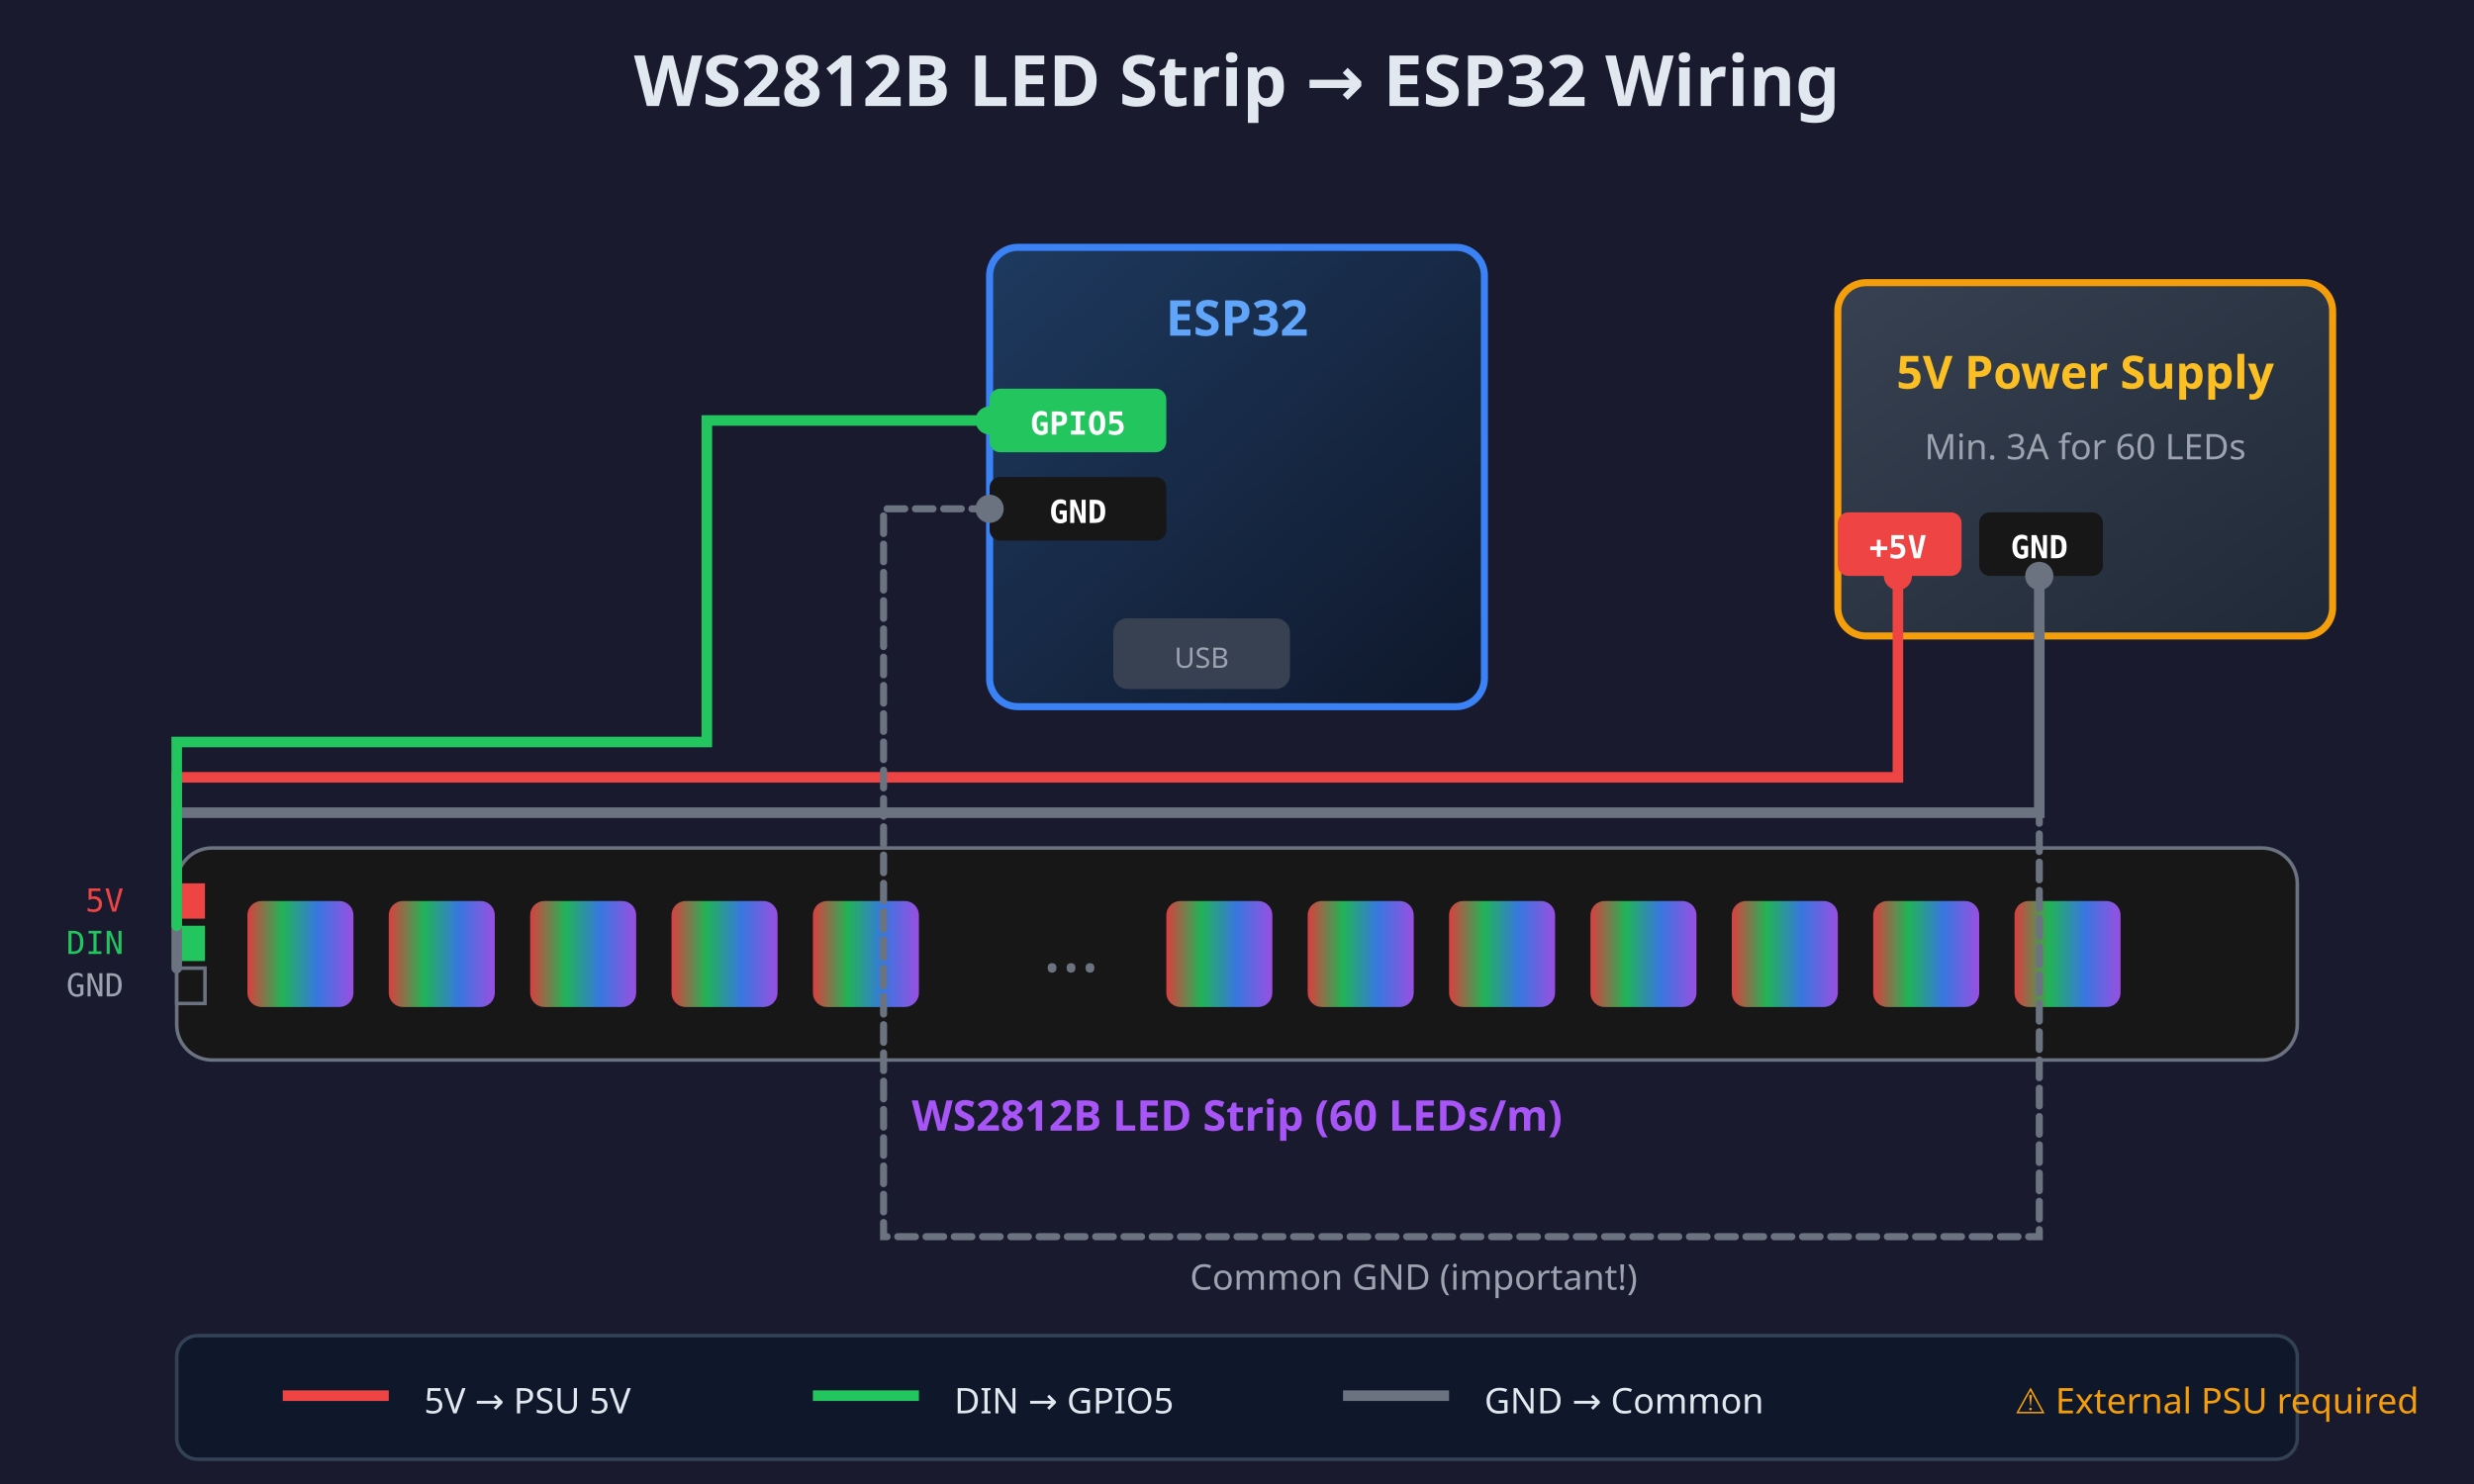
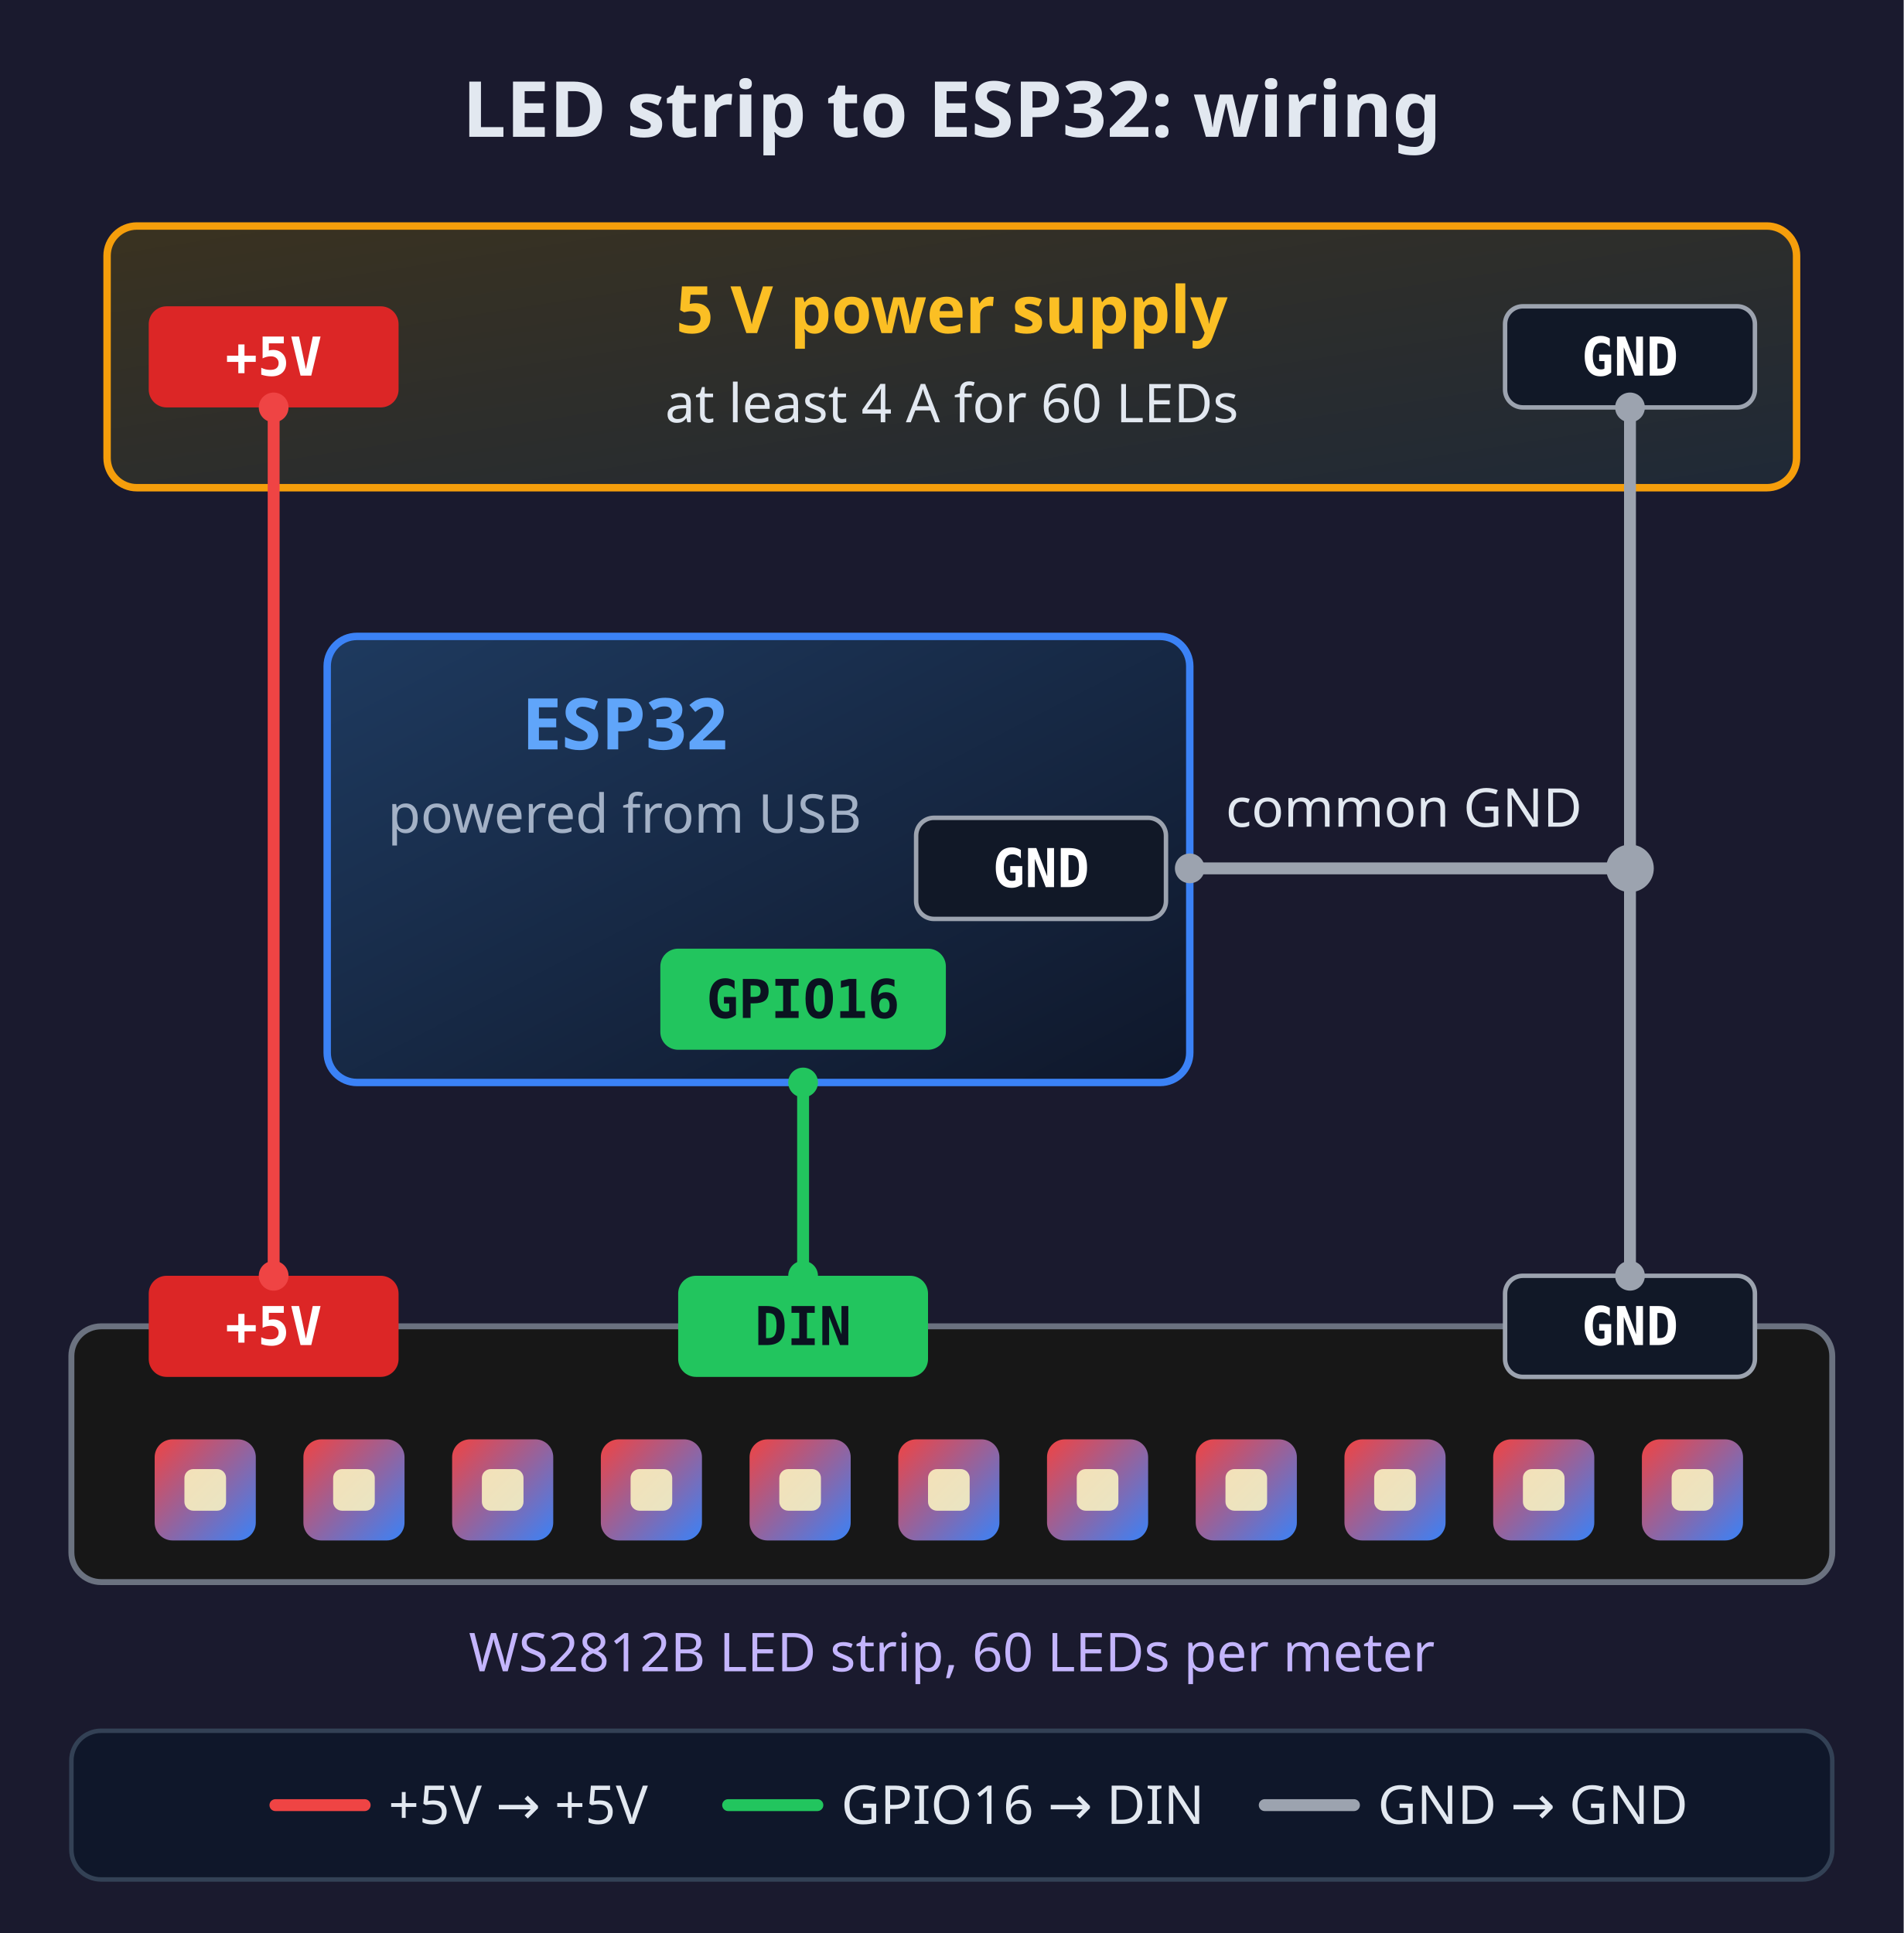
- <svg xmlns="http://www.w3.org/2000/svg" viewBox="0 0 700 420">
+ <svg xmlns="http://www.w3.org/2000/svg" viewBox="0 0 640 650" role="img" lang="en" font-family="system-ui, sans-serif">
  <defs>
-     <linearGradient id="esp32Grad" x1="0%" y1="0%" x2="100%" y2="100%">
-       <stop offset="0%" style="stop-color:#1e3a5f;stop-opacity:1" />
-       <stop offset="100%" style="stop-color:#0f172a;stop-opacity:1" />
+     <linearGradient id="psu" x1="0" y1="0" x2="1" y2="1">
+       <stop offset="0" stop-color="#3a3220" />
+       <stop offset="1" stop-color="#1f2937" />
    </linearGradient>
-     <linearGradient id="ledGrad" x1="0%" y1="0%" x2="100%" y2="0%">
-       <stop offset="0%" style="stop-color:#ef4444;stop-opacity:1" />
-       <stop offset="33%" style="stop-color:#22c55e;stop-opacity:1" />
-       <stop offset="66%" style="stop-color:#3b82f6;stop-opacity:1" />
-       <stop offset="100%" style="stop-color:#a855f7;stop-opacity:1" />
+     <linearGradient id="esp" x1="0" y1="0" x2="1" y2="1">
+       <stop offset="0" stop-color="#1e3a5f" />
+       <stop offset="1" stop-color="#0f172a" />
    </linearGradient>
-     <linearGradient id="psuGrad" x1="0%" y1="0%" x2="100%" y2="100%">
-       <stop offset="0%" style="stop-color:#374151;stop-opacity:1" />
-       <stop offset="100%" style="stop-color:#1f2937;stop-opacity:1" />
+     <linearGradient id="led" x1="0" y1="0" x2="1" y2="1">
+       <stop offset="0" stop-color="#ef4444" />
+       <stop offset="1" stop-color="#3b82f6" />
    </linearGradient>
  </defs>
-   <rect width="700" height="420" fill="#1a1a2e" />
-   <text x="350" y="30" text-anchor="middle" fill="#e2e8f0" font-family="system-ui, sans-serif" font-size="20" font-weight="bold">WS2812B LED Strip → ESP32 Wiring</text>
-   <rect x="280" y="70" width="140" height="130" rx="8" fill="url(#esp32Grad)" stroke="#3b82f6" stroke-width="2" />
-   <text x="350" y="95" text-anchor="middle" fill="#60a5fa" font-family="system-ui, sans-serif" font-size="14" font-weight="bold">ESP32</text>
-   <rect x="280" y="110" width="50" height="18" rx="3" fill="#22c55e" />
-   <text x="305" y="123" text-anchor="middle" fill="white" font-family="monospace" font-size="9" font-weight="bold">GPIO5</text>
-   <rect x="280" y="135" width="50" height="18" rx="3" fill="#171717" />
-   <text x="305" y="148" text-anchor="middle" fill="white" font-family="monospace" font-size="9" font-weight="bold">GND</text>
-   <rect x="315" y="175" width="50" height="20" rx="4" fill="#374151" />
-   <text x="340" y="189" text-anchor="middle" fill="#9ca3af" font-family="system-ui, sans-serif" font-size="8">USB</text>
-   <rect x="520" y="80" width="140" height="100" rx="8" fill="url(#psuGrad)" stroke="#f59e0b" stroke-width="2" />
-   <text x="590" y="110" text-anchor="middle" fill="#fbbf24" font-family="system-ui, sans-serif" font-size="13" font-weight="bold">5V Power Supply</text>
-   <text x="590" y="130" text-anchor="middle" fill="#9ca3af" font-family="system-ui, sans-serif" font-size="10">Min. 3A for 60 LEDs</text>
-   <rect x="520" y="145" width="35" height="18" rx="3" fill="#ef4444" />
-   <text x="537" y="158" text-anchor="middle" fill="white" font-family="monospace" font-size="9" font-weight="bold">+5V</text>
-   <rect x="560" y="145" width="35" height="18" rx="3" fill="#171717" />
-   <text x="577" y="158" text-anchor="middle" fill="white" font-family="monospace" font-size="9" font-weight="bold">GND</text>
-   <rect x="50" y="240" width="600" height="60" rx="10" fill="#171717" stroke="#6b7280" stroke-width="1" />
-   <rect x="70" y="255" width="30" height="30" rx="4" fill="url(#ledGrad)" opacity="0.9" />
-   <rect x="110" y="255" width="30" height="30" rx="4" fill="url(#ledGrad)" opacity="0.9" />
-   <rect x="150" y="255" width="30" height="30" rx="4" fill="url(#ledGrad)" opacity="0.9" />
-   <rect x="190" y="255" width="30" height="30" rx="4" fill="url(#ledGrad)" opacity="0.9" />
-   <rect x="230" y="255" width="30" height="30" rx="4" fill="url(#ledGrad)" opacity="0.9" />
-   <text x="295" y="275" fill="#6b7280" font-family="system-ui, sans-serif" font-size="20">...</text>
-   <rect x="330" y="255" width="30" height="30" rx="4" fill="url(#ledGrad)" opacity="0.9" />
-   <rect x="370" y="255" width="30" height="30" rx="4" fill="url(#ledGrad)" opacity="0.9" />
-   <rect x="410" y="255" width="30" height="30" rx="4" fill="url(#ledGrad)" opacity="0.9" />
-   <rect x="450" y="255" width="30" height="30" rx="4" fill="url(#ledGrad)" opacity="0.9" />
-   <rect x="490" y="255" width="30" height="30" rx="4" fill="url(#ledGrad)" opacity="0.9" />
-   <rect x="530" y="255" width="30" height="30" rx="4" fill="url(#ledGrad)" opacity="0.9" />
-   <rect x="570" y="255" width="30" height="30" rx="4" fill="url(#ledGrad)" opacity="0.9" />
-   <text x="350" y="320" text-anchor="middle" fill="#a855f7" font-family="system-ui, sans-serif" font-size="12" font-weight="bold">WS2812B LED Strip (60 LEDs/m)</text>
-   <rect x="50" y="250" width="8" height="10" fill="#ef4444" />
-   <rect x="50" y="262" width="8" height="10" fill="#22c55e" />
-   <rect x="50" y="274" width="8" height="10" fill="#171717" stroke="#6b7280" stroke-width="1" />
-   <text x="35" y="258" text-anchor="end" fill="#ef4444" font-family="monospace" font-size="9">5V</text>
-   <text x="35" y="270" text-anchor="end" fill="#22c55e" font-family="monospace" font-size="9">DIN</text>
-   <text x="35" y="282" text-anchor="end" fill="#9ca3af" font-family="monospace" font-size="9">GND</text>
-   <path d="M 537 163 L 537 220 L 50 220 L 50 250" stroke="#ef4444" stroke-width="3" fill="none" stroke-linecap="round" />
-   <circle cx="537" cy="163" r="4" fill="#ef4444" />
-   <path d="M 577 163 L 577 230 L 70 230 L 50 230 L 50 274" stroke="#6b7280" stroke-width="3" fill="none" stroke-linecap="round" />
-   <circle cx="577" cy="163" r="4" fill="#6b7280" />
-   <path d="M 280 119 L 200 119 L 200 210 L 50 210 L 50 262" stroke="#22c55e" stroke-width="3" fill="none" stroke-linecap="round" />
-   <circle cx="280" cy="119" r="4" fill="#22c55e" />
-   <path d="M 280 144 L 250 144 L 250 350 L 577 350 L 577 200" stroke="#6b7280" stroke-width="2" stroke-dasharray="5,3" fill="none" stroke-linecap="round" />
-   <circle cx="280" cy="144" r="4" fill="#6b7280" />
-   <text x="400" y="365" text-anchor="middle" fill="#9ca3af" font-family="system-ui, sans-serif" font-size="10">Common GND (important!)</text>
-   <rect x="50" y="378" width="600" height="35" rx="6" fill="#0f172a" stroke="#334155" stroke-width="1" />
-   <line x1="80" y1="395" x2="110" y2="395" stroke="#ef4444" stroke-width="3" />
-   <text x="120" y="400" fill="#e2e8f0" font-family="system-ui, sans-serif" font-size="10">5V → PSU 5V</text>
-   <line x1="230" y1="395" x2="260" y2="395" stroke="#22c55e" stroke-width="3" />
-   <text x="270" y="400" fill="#e2e8f0" font-family="system-ui, sans-serif" font-size="10">DIN → GPIO5</text>
-   <line x1="380" y1="395" x2="410" y2="395" stroke="#6b7280" stroke-width="3" />
-   <text x="420" y="400" fill="#e2e8f0" font-family="system-ui, sans-serif" font-size="10">GND → Common</text>
-   <text x="570" y="400" fill="#f59e0b" font-family="system-ui, sans-serif" font-size="10">⚠️ External PSU required</text>
+   <rect x="0" y="0" width="640" height="650" fill="#1a1a2e" />
+   <text x="320" y="46" font-size="26" fill="#e2e8f0" text-anchor="middle" font-weight="700">LED strip to ESP32: wiring</text>
+   <rect x="36" y="76" width="568" height="88" rx="10" fill="url(#psu)" stroke="#f59e0b" stroke-width="2.5" />
+   <text x="320" y="112" font-size="22" fill="#fbbf24" text-anchor="middle" font-weight="700">5 V power supply</text>
+   <text x="320" y="142" font-size="18" fill="#e2e8f0" text-anchor="middle">at least 4 A for 60 LEDs</text>
+   <rect x="50" y="103" width="84" height="34" rx="6" fill="#dc2626" />
+   <text x="92" y="126.3" font-size="18" fill="#ffffff" text-anchor="middle" font-weight="700" font-family="ui-monospace, Menlo, Consolas, monospace">+5V</text>
+   <rect x="506" y="103" width="84" height="34" rx="6" fill="#111827" stroke="#9ca3af" stroke-width="1.5" />
+   <text x="548" y="126.3" font-size="18" fill="#ffffff" text-anchor="middle" font-weight="700" font-family="ui-monospace, Menlo, Consolas, monospace">GND</text>
+   <rect x="110" y="214" width="290" height="150" rx="10" fill="url(#esp)" stroke="#3b82f6" stroke-width="2.5" />
+   <text x="210" y="252" font-size="24" fill="#60a5fa" text-anchor="middle" font-weight="700">ESP32</text>
+   <text x="210" y="280" font-size="18" fill="#a3b1c6" text-anchor="middle">powered from USB</text>
+   <rect x="222" y="319" width="96" height="34" rx="6" fill="#22c55e" />
+   <text x="270" y="342.3" font-size="18" fill="#0b1220" text-anchor="middle" font-weight="700" font-family="ui-monospace, Menlo, Consolas, monospace">GPIO16</text>
+   <rect x="308" y="275" width="84" height="34" rx="6" fill="#111827" stroke="#9ca3af" stroke-width="1.5" />
+   <text x="350" y="298.3" font-size="18" fill="#ffffff" text-anchor="middle" font-weight="700" font-family="ui-monospace, Menlo, Consolas, monospace">GND</text>
+   <rect x="24" y="446" width="592" height="86" rx="10" fill="#171717" stroke="#6b7280" stroke-width="2" />
+   <rect x="52" y="484" width="34" height="34" rx="6" fill="url(#led)" />
+   <rect x="62" y="494" width="14" height="14" rx="3" fill="#fef9c3" opacity="0.85" />
+   <rect x="102" y="484" width="34" height="34" rx="6" fill="url(#led)" />
+   <rect x="112" y="494" width="14" height="14" rx="3" fill="#fef9c3" opacity="0.85" />
+   <rect x="152" y="484" width="34" height="34" rx="6" fill="url(#led)" />
+   <rect x="162" y="494" width="14" height="14" rx="3" fill="#fef9c3" opacity="0.85" />
+   <rect x="202" y="484" width="34" height="34" rx="6" fill="url(#led)" />
+   <rect x="212" y="494" width="14" height="14" rx="3" fill="#fef9c3" opacity="0.85" />
+   <rect x="252" y="484" width="34" height="34" rx="6" fill="url(#led)" />
+   <rect x="262" y="494" width="14" height="14" rx="3" fill="#fef9c3" opacity="0.85" />
+   <rect x="302" y="484" width="34" height="34" rx="6" fill="url(#led)" />
+   <rect x="312" y="494" width="14" height="14" rx="3" fill="#fef9c3" opacity="0.85" />
+   <rect x="352" y="484" width="34" height="34" rx="6" fill="url(#led)" />
+   <rect x="362" y="494" width="14" height="14" rx="3" fill="#fef9c3" opacity="0.85" />
+   <rect x="402" y="484" width="34" height="34" rx="6" fill="url(#led)" />
+   <rect x="412" y="494" width="14" height="14" rx="3" fill="#fef9c3" opacity="0.85" />
+   <rect x="452" y="484" width="34" height="34" rx="6" fill="url(#led)" />
+   <rect x="462" y="494" width="14" height="14" rx="3" fill="#fef9c3" opacity="0.85" />
+   <rect x="502" y="484" width="34" height="34" rx="6" fill="url(#led)" />
+   <rect x="512" y="494" width="14" height="14" rx="3" fill="#fef9c3" opacity="0.85" />
+   <rect x="552" y="484" width="34" height="34" rx="6" fill="url(#led)" />
+   <rect x="562" y="494" width="14" height="14" rx="3" fill="#fef9c3" opacity="0.85" />
+   <rect x="50" y="429" width="84" height="34" rx="6" fill="#dc2626" />
+   <text x="92" y="452.3" font-size="18" fill="#ffffff" text-anchor="middle" font-weight="700" font-family="ui-monospace, Menlo, Consolas, monospace">+5V</text>
+   <rect x="228" y="429" width="84" height="34" rx="6" fill="#22c55e" />
+   <text x="270" y="452.3" font-size="18" fill="#0b1220" text-anchor="middle" font-weight="700" font-family="ui-monospace, Menlo, Consolas, monospace">DIN</text>
+   <rect x="506" y="429" width="84" height="34" rx="6" fill="#111827" stroke="#9ca3af" stroke-width="1.5" />
+   <text x="548" y="452.3" font-size="18" fill="#ffffff" text-anchor="middle" font-weight="700" font-family="ui-monospace, Menlo, Consolas, monospace">GND</text>
+   <text x="320" y="562" font-size="18" fill="#c4b5fd" text-anchor="middle">WS2812B LED strip, 60 LEDs per meter</text>
+   <path d="M92 137L92 429" fill="none" stroke="#ef4444" stroke-width="4" stroke-linecap="round" stroke-linejoin="round" />
+   <circle cx="92" cy="137" r="5" fill="#ef4444" />
+   <circle cx="92" cy="429" r="5" fill="#ef4444" />
+   <path d="M548 137L548 429" fill="none" stroke="#9ca3af" stroke-width="4" stroke-linecap="round" stroke-linejoin="round" />
+   <circle cx="548" cy="137" r="5" fill="#9ca3af" />
+   <circle cx="548" cy="429" r="5" fill="#9ca3af" />
+   <path d="M270 364L270 429" fill="none" stroke="#22c55e" stroke-width="4" stroke-linecap="round" stroke-linejoin="round" />
+   <circle cx="270" cy="364" r="5" fill="#22c55e" />
+   <circle cx="270" cy="429" r="5" fill="#22c55e" />
+   <path d="M400 292L548 292" fill="none" stroke="#9ca3af" stroke-width="4" stroke-linecap="round" stroke-linejoin="round" />
+   <circle cx="400" cy="292" r="5" fill="#9ca3af" />
+   <circle cx="548" cy="292" r="5" fill="#9ca3af" />
+   <circle cx="548" cy="292" r="8" fill="#9ca3af" />
+   <text x="472" y="278" font-size="18" fill="#e2e8f0" text-anchor="middle">common GND</text>
+   <rect x="24" y="582" width="592" height="50" rx="10" fill="#0f172a" stroke="#334155" stroke-width="1.5" />
+   <path d="M92.6 607L122.6 607" fill="none" stroke="#ef4444" stroke-width="4" stroke-linecap="round" stroke-linejoin="round" />
+   <text x="130.6" y="613.3" font-size="18" fill="#e2e8f0">+5V → +5V</text>
+   <path d="M244.8 607L274.8 607" fill="none" stroke="#22c55e" stroke-width="4" stroke-linecap="round" stroke-linejoin="round" />
+   <text x="282.8" y="613.3" font-size="18" fill="#e2e8f0">GPIO16 → DIN</text>
+   <path d="M425.2 607L455.2 607" fill="none" stroke="#9ca3af" stroke-width="4" stroke-linecap="round" stroke-linejoin="round" />
+   <text x="463.2" y="613.3" font-size="18" fill="#e2e8f0">GND → GND</text>
</svg>
